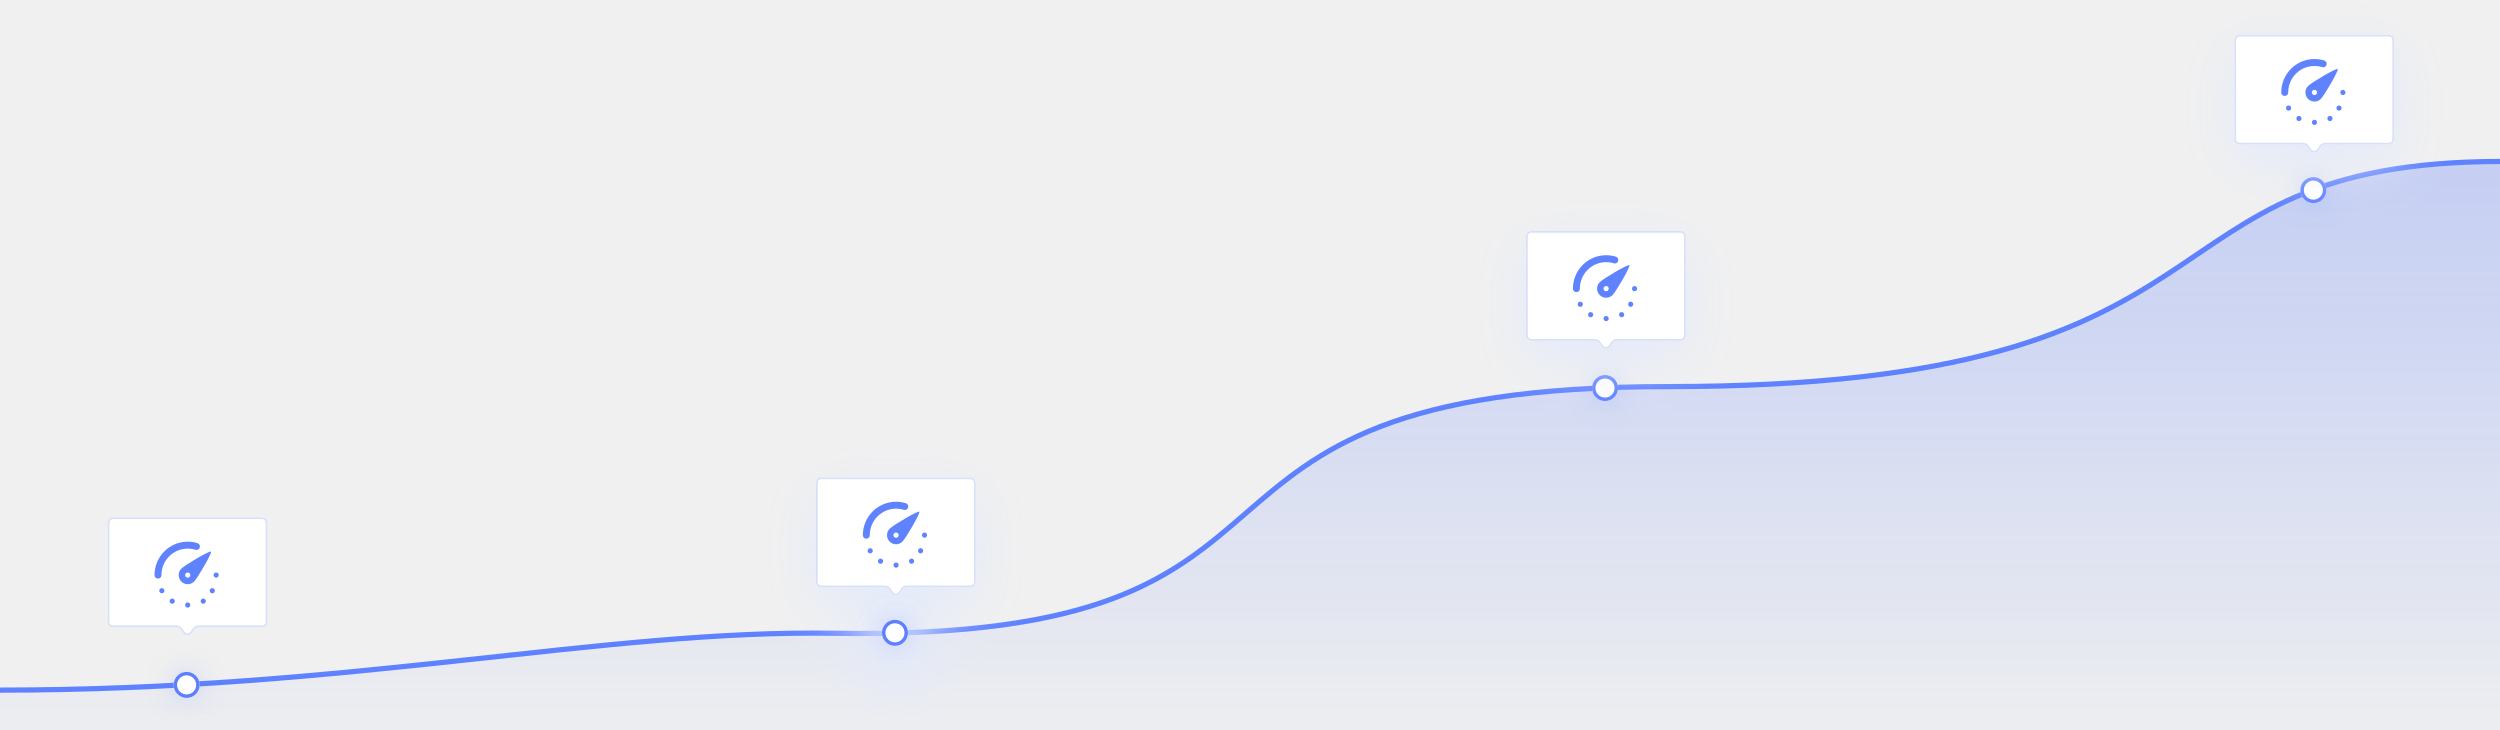
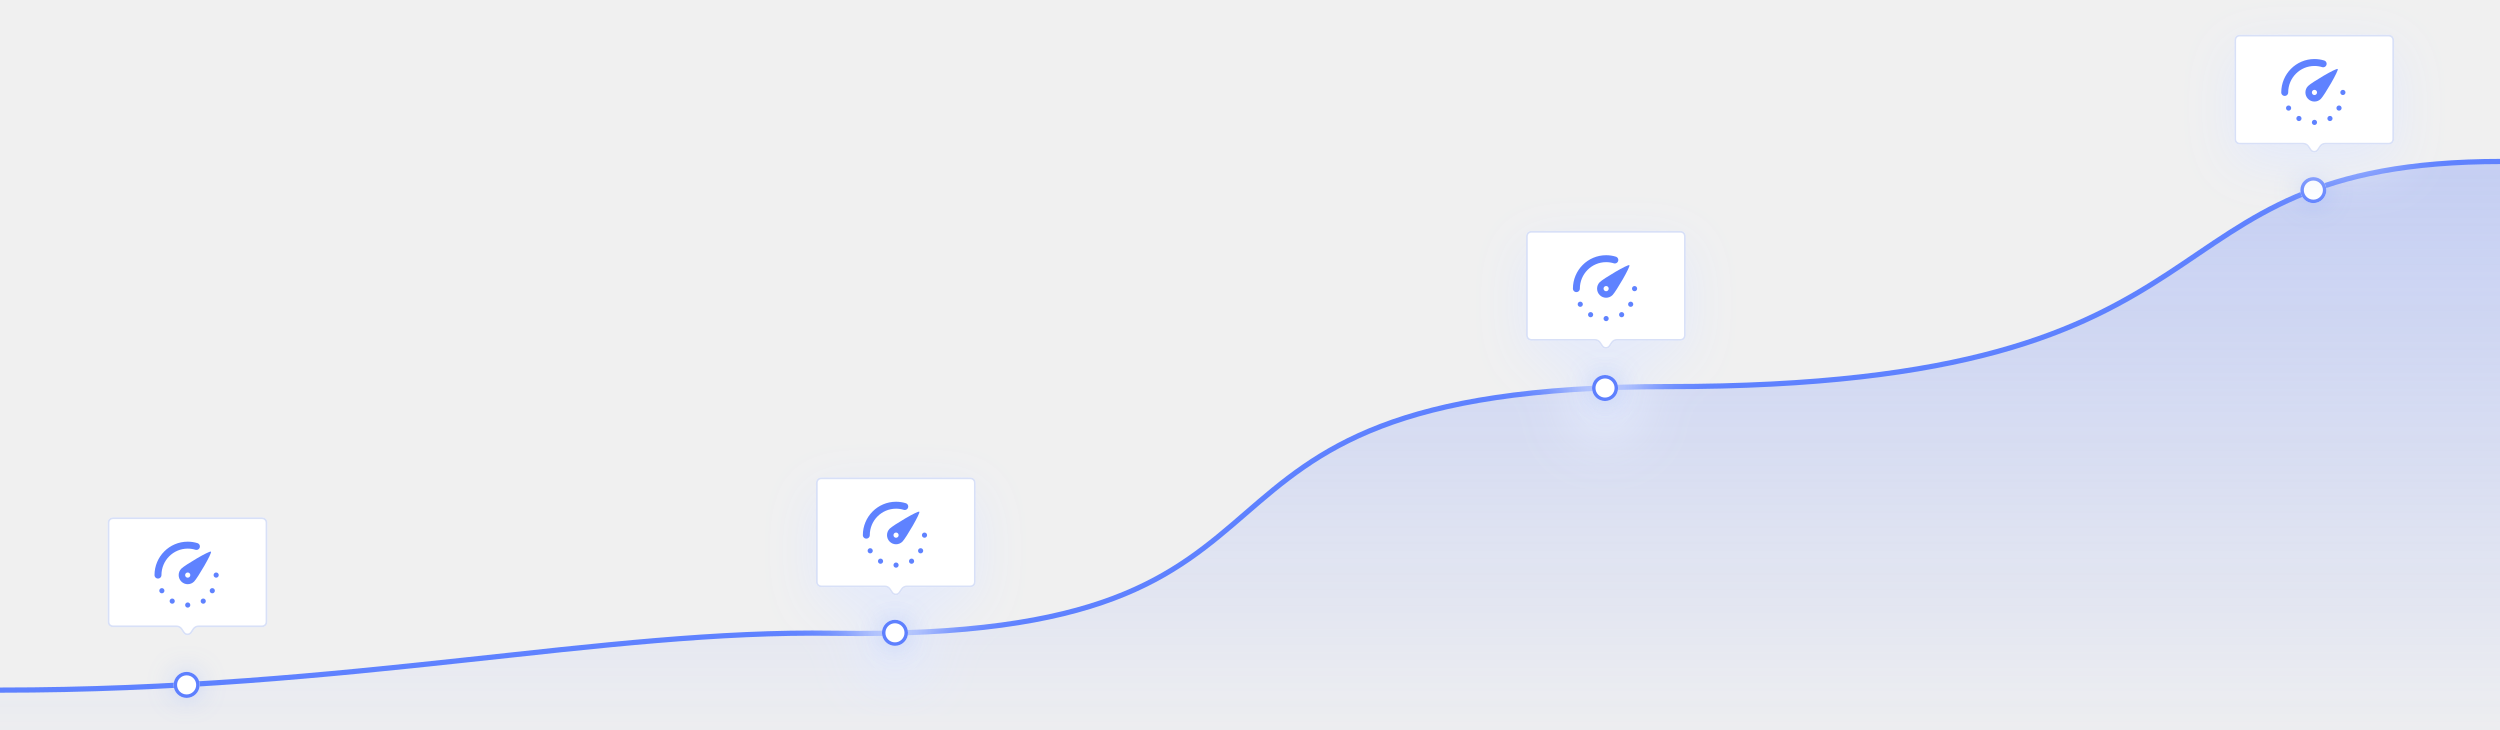
<svg xmlns="http://www.w3.org/2000/svg" width="100%" viewBox="0 0 1440 420" fill="none" preserveAspectRatio="none">
  <path class="hero-image__blue-line" d="M0 397.51C202.703 397.51 347.472 362.633 480.333 364.758C789.74 369.705 643.639 222.682 960.667 222.682C1305.86 222.682 1223.24 93 1441 93" stroke="#5F82FF" stroke-width="3" />
  <path class="hero-image__blue-line-shadow" d="M480.333 364.758C347.472 362.633 202.703 397.51 0 397.51V440H1441V93C1223.24 93 1305.86 222.682 960.667 222.682C643.639 222.682 789.74 369.705 480.333 364.758Z" fill="url(#paint0_linear_9_326)" fill-opacity="0.4" />
-   <g class="hero-image__circle-3" filter="url(#filter0_d_9_326)">
-     <circle cx="924.5" cy="223.5" r="7.5" fill="white" />
-     <circle cx="924.5" cy="223.5" r="6.5" stroke="#5E80FE" stroke-width="2" />
-   </g>
  <g class="hero-image__circle-4" filter="url(#filter1_d_9_326)">
    <circle cx="1332.5" cy="109.5" r="7.5" fill="white" />
    <circle cx="1332.5" cy="109.5" r="6.5" stroke="#5E80FE" stroke-width="2" />
  </g>
  <g class="hero-image__group-1">
    <g class="hero-image__circle-1" filter="url(#filter2_d_9_326)">
      <circle cx="107.5" cy="394.5" r="7.5" fill="white" />
      <circle cx="107.5" cy="394.5" r="6.5" stroke="#5E80FE" stroke-width="2" />
    </g>
    <mask id="path-7-inside-1_9_326" fill="white">
      <path fill-rule="evenodd" clip-rule="evenodd" d="M154 301C154 299.343 152.657 298 151 298H65C63.343 298 62 299.343 62 301V358.26C62 359.917 63.343 361.26 65 361.26H101.669C102.665 361.26 103.596 361.754 104.154 362.579L105.515 364.591C106.705 366.35 109.295 366.35 110.485 364.591L111.846 362.579C112.404 361.754 113.335 361.26 114.331 361.26H151C152.657 361.26 154 359.917 154 358.26V301Z" />
    </mask>
    <path fill-rule="evenodd" clip-rule="evenodd" d="M154 301C154 299.343 152.657 298 151 298H65C63.343 298 62 299.343 62 301V358.26C62 359.917 63.343 361.26 65 361.26H101.669C102.665 361.26 103.596 361.754 104.154 362.579L105.515 364.591C106.705 366.35 109.295 366.35 110.485 364.591L111.846 362.579C112.404 361.754 113.335 361.26 114.331 361.26H151C152.657 361.26 154 359.917 154 358.26V301Z" fill="white" />
    <path d="M111.846 362.579L111.017 362.019L111.846 362.579ZM105.515 364.591L106.343 364.031L105.515 364.591ZM110.485 364.591L109.657 364.031L110.485 364.591ZM104.154 362.579L104.983 362.019L104.154 362.579ZM65 299H151V297H65V299ZM63 358.26V301H61V358.26H63ZM101.669 360.26H65V362.26H101.669V360.26ZM106.343 364.031L104.983 362.019L103.326 363.14L104.687 365.151L106.343 364.031ZM111.017 362.019L109.657 364.031L111.313 365.151L112.674 363.14L111.017 362.019ZM151 360.26H114.331V362.26H151V360.26ZM153 301V358.26H155V301H153ZM151 362.26C153.209 362.26 155 360.469 155 358.26H153C153 359.365 152.105 360.26 151 360.26V362.26ZM112.674 363.14C113.046 362.59 113.667 362.26 114.331 362.26V360.26C113.003 360.26 111.761 360.919 111.017 362.019L112.674 363.14ZM104.687 365.151C106.273 367.497 109.727 367.497 111.313 365.151L109.657 364.031C108.863 365.204 107.136 365.204 106.343 364.031L104.687 365.151ZM101.669 362.26C102.333 362.26 102.954 362.59 103.326 363.14L104.983 362.019C104.239 360.919 102.997 360.26 101.669 360.26V362.26ZM61 358.26C61 360.469 62.791 362.26 65 362.26V360.26C63.895 360.26 63 359.365 63 358.26H61ZM151 299C152.105 299 153 299.895 153 301H155C155 298.791 153.209 297 151 297V299ZM65 297C62.791 297 61 298.791 61 301H63C63 299.895 63.895 299 65 299V297Z" fill="#D8E0F7" mask="url(#path-7-inside-1_9_326)" />
    <path d="M91 331.25C91 321.723 98.668 314 108.128 314C109.871 314 111.554 314.262 113.139 314.75" stroke="#5F82FF" stroke-width="4" stroke-linecap="round" stroke-linejoin="round" />
    <path fill-rule="evenodd" clip-rule="evenodd" d="M104.442 334.962C106.477 337.013 109.778 337.013 111.814 334.962C113.849 332.912 122.276 318.5 121.532 317.75C120.787 317 106.477 325.487 104.442 327.538C102.406 329.588 102.406 332.912 104.442 334.962ZM108.128 332.75C108.95 332.75 109.617 332.078 109.617 331.25C109.617 330.422 108.95 329.75 108.128 329.75C107.305 329.75 106.638 330.422 106.638 331.25C106.638 332.078 107.305 332.75 108.128 332.75Z" fill="#5F82FF" />
    <ellipse cx="93.234" cy="340.25" rx="1.489" ry="1.5" fill="#5F82FF" />
    <ellipse cx="99.192" cy="346.25" rx="1.489" ry="1.5" fill="#5F82FF" />
    <ellipse cx="108.128" cy="348.5" rx="1.489" ry="1.5" fill="#5F82FF" />
    <ellipse cx="117.064" cy="346.25" rx="1.489" ry="1.5" fill="#5F82FF" />
    <ellipse cx="122.277" cy="340.25" rx="1.489" ry="1.5" fill="#5F82FF" />
    <ellipse cx="124.511" cy="331.25" rx="1.489" ry="1.5" fill="#5F82FF" />
  </g>
-   <g filter="url(#filter3_d_9_326)">
+   <g class="hero-image__group-2" filter="url(#filter3_d_9_326)">
    <g class="hero-images__circle-2" filter="url(#filter4_d_9_326)">
      <circle cx="515.5" cy="364.5" r="7.5" fill="white" />
      <circle cx="515.5" cy="364.5" r="6.5" stroke="#5E80FE" stroke-width="2" />
    </g>
    <mask id="path-13-inside-2_9_326" fill="white">
      <path fill-rule="evenodd" clip-rule="evenodd" d="M562 278C562 276.343 560.657 275 559 275H473C471.343 275 470 276.343 470 278V335.26C470 336.917 471.343 338.26 473 338.26H509.669C510.665 338.26 511.596 338.754 512.154 339.579L513.515 341.591C514.705 343.35 517.295 343.35 518.485 341.591L519.846 339.579C520.404 338.754 521.335 338.26 522.331 338.26H559C560.657 338.26 562 336.917 562 335.26V278Z" />
    </mask>
    <path fill-rule="evenodd" clip-rule="evenodd" d="M562 278C562 276.343 560.657 275 559 275H473C471.343 275 470 276.343 470 278V335.26C470 336.917 471.343 338.26 473 338.26H509.669C510.665 338.26 511.596 338.754 512.154 339.579L513.515 341.591C514.705 343.35 517.295 343.35 518.485 341.591L519.846 339.579C520.404 338.754 521.335 338.26 522.331 338.26H559C560.657 338.26 562 336.917 562 335.26V278Z" fill="white" />
    <path d="M519.846 339.579L519.017 339.019L519.846 339.579ZM513.515 341.591L514.343 341.031L513.515 341.591ZM518.485 341.591L517.657 341.031L518.485 341.591ZM512.154 339.579L512.983 339.019L512.154 339.579ZM473 276H559V274H473V276ZM471 335.26V278H469V335.26H471ZM509.669 337.26H473V339.26H509.669V337.26ZM514.343 341.031L512.983 339.019L511.326 340.14L512.687 342.151L514.343 341.031ZM519.017 339.019L517.657 341.031L519.313 342.151L520.674 340.14L519.017 339.019ZM559 337.26H522.331V339.26H559V337.26ZM561 278V335.26H563V278H561ZM559 339.26C561.209 339.26 563 337.469 563 335.26H561C561 336.365 560.105 337.26 559 337.26V339.26ZM520.674 340.14C521.046 339.59 521.667 339.26 522.331 339.26V337.26C521.003 337.26 519.761 337.919 519.017 339.019L520.674 340.14ZM512.687 342.151C514.273 344.497 517.727 344.497 519.313 342.151L517.657 341.031C516.863 342.204 515.136 342.204 514.343 341.031L512.687 342.151ZM509.669 339.26C510.333 339.26 510.954 339.59 511.326 340.14L512.983 339.019C512.239 337.919 510.997 337.26 509.669 337.26V339.26ZM469 335.26C469 337.469 470.791 339.26 473 339.26V337.26C471.895 337.26 471 336.365 471 335.26H469ZM559 276C560.105 276 561 276.895 561 278H563C563 275.791 561.209 274 559 274V276ZM473 274C470.791 274 469 275.791 469 278H471C471 276.895 471.895 276 473 276V274Z" fill="#D8E0F7" mask="url(#path-13-inside-2_9_326)" />
    <path d="M499 308.25C499 298.723 506.668 291 516.128 291C517.871 291 519.554 291.262 521.139 291.75" stroke="#5F82FF" stroke-width="4" stroke-linecap="round" stroke-linejoin="round" />
    <path fill-rule="evenodd" clip-rule="evenodd" d="M512.442 311.962C514.477 314.013 517.778 314.013 519.814 311.962C521.849 309.912 530.276 295.5 529.532 294.75C528.787 294 514.477 302.487 512.442 304.538C510.406 306.588 510.406 309.912 512.442 311.962ZM516.128 309.75C516.95 309.75 517.617 309.078 517.617 308.25C517.617 307.422 516.95 306.75 516.128 306.75C515.305 306.75 514.638 307.422 514.638 308.25C514.638 309.078 515.305 309.75 516.128 309.75Z" fill="#5F82FF" />
    <ellipse cx="501.234" cy="317.25" rx="1.489" ry="1.5" fill="#5F82FF" />
    <ellipse cx="507.191" cy="323.25" rx="1.489" ry="1.5" fill="#5F82FF" />
    <ellipse cx="516.128" cy="325.5" rx="1.489" ry="1.5" fill="#5F82FF" />
    <ellipse cx="525.064" cy="323.25" rx="1.489" ry="1.5" fill="#5F82FF" />
    <ellipse cx="530.277" cy="317.25" rx="1.489" ry="1.5" fill="#5F82FF" />
    <ellipse cx="532.511" cy="308.25" rx="1.489" ry="1.5" fill="#5F82FF" />
+   </g>
+   <g class="hero-image__group-3" filter="url(#filter3_d_9_326)">
+     <g class="hero-image__circle-3" filter="url(#filter0_d_9_326)">
+       <circle cx="924.5" cy="223.5" r="7.5" fill="white" />
+       <circle cx="924.5" cy="223.5" r="6.5" stroke="#5E80FE" stroke-width="2" />
+     </g>
    <mask id="path-31-inside-3_9_326" fill="white">
      <path fill-rule="evenodd" clip-rule="evenodd" d="M971 136C971 134.343 969.657 133 968 133H882C880.343 133 879 134.343 879 136V193.26C879 194.917 880.343 196.26 882 196.26H918.669C919.665 196.26 920.596 196.754 921.154 197.579L922.515 199.591C923.705 201.35 926.295 201.35 927.485 199.591L928.846 197.579C929.404 196.754 930.335 196.26 931.331 196.26H968C969.657 196.26 971 194.917 971 193.26V136Z" />
    </mask>
    <path fill-rule="evenodd" clip-rule="evenodd" d="M971 136C971 134.343 969.657 133 968 133H882C880.343 133 879 134.343 879 136V193.26C879 194.917 880.343 196.26 882 196.26H918.669C919.665 196.26 920.596 196.754 921.154 197.579L922.515 199.591C923.705 201.35 926.295 201.35 927.485 199.591L928.846 197.579C929.404 196.754 930.335 196.26 931.331 196.26H968C969.657 196.26 971 194.917 971 193.26V136Z" fill="white" />
    <path d="M921.154 197.579L920.326 198.14L921.154 197.579ZM882 134H968V132H882V134ZM880 193.26V136H878V193.26H880ZM918.669 195.26H882V197.26H918.669V195.26ZM923.343 199.031L921.983 197.019L920.326 198.14L921.687 200.151L923.343 199.031ZM928.017 197.019L926.657 199.031L928.313 200.151L929.674 198.14L928.017 197.019ZM968 195.26H931.331V197.26H968V195.26ZM970 136V193.26H972V136H970ZM968 197.26C970.209 197.26 972 195.469 972 193.26H970C970 194.365 969.105 195.26 968 195.26V197.26ZM929.674 198.14C930.046 197.59 930.667 197.26 931.331 197.26V195.26C930.003 195.26 928.761 195.919 928.017 197.019L929.674 198.14ZM921.687 200.151C923.273 202.497 926.727 202.497 928.313 200.151L926.657 199.031C925.863 200.204 924.136 200.204 923.343 199.031L921.687 200.151ZM918.669 197.26C919.333 197.26 919.954 197.59 920.326 198.14L921.983 197.019C921.239 195.919 919.997 195.26 918.669 195.26V197.26ZM878 193.26C878 195.469 879.791 197.26 882 197.26V195.26C880.895 195.26 880 194.365 880 193.26H878ZM968 134C969.105 134 970 134.895 970 136H972C972 133.791 970.209 132 968 132V134ZM882 132C879.791 132 878 133.791 878 136H880C880 134.895 880.895 134 882 134V132Z" fill="#D8E0F7" mask="url(#path-31-inside-3_9_326)" />
    <path d="M908 166.25C908 156.723 915.668 149 925.128 149C926.871 149 928.554 149.262 930.139 149.75" stroke="#5F82FF" stroke-width="4" stroke-linecap="round" stroke-linejoin="round" />
    <path fill-rule="evenodd" clip-rule="evenodd" d="M921.442 169.962C923.477 172.013 926.778 172.013 928.814 169.962C930.849 167.912 939.276 153.5 938.532 152.75C937.787 152 923.477 160.487 921.442 162.538C919.406 164.588 919.406 167.912 921.442 169.962ZM925.128 167.75C925.95 167.75 926.617 167.078 926.617 166.25C926.617 165.422 925.95 164.75 925.128 164.75C924.305 164.75 923.638 165.422 923.638 166.25C923.638 167.078 924.305 167.75 925.128 167.75Z" fill="#5F82FF" />
    <ellipse cx="910.234" cy="175.25" rx="1.489" ry="1.5" fill="#5F82FF" />
    <ellipse cx="916.192" cy="181.25" rx="1.489" ry="1.5" fill="#5F82FF" />
    <ellipse cx="925.128" cy="183.5" rx="1.489" ry="1.5" fill="#5F82FF" />
    <ellipse cx="934.064" cy="181.25" rx="1.489" ry="1.5" fill="#5F82FF" />
    <ellipse cx="939.277" cy="175.25" rx="1.489" ry="1.5" fill="#5F82FF" />
    <ellipse cx="941.511" cy="166.25" rx="1.489" ry="1.5" fill="#5F82FF" />
+   </g>
+   <g filter="url(#filter3_d_9_326)">
    <mask id="path-41-inside-4_9_326" fill="white">
      <path fill-rule="evenodd" clip-rule="evenodd" d="M1379 23C1379 21.343 1377.66 20 1376 20H1290C1288.34 20 1287 21.343 1287 23V80.26C1287 81.917 1288.34 83.26 1290 83.26H1326.67C1327.67 83.26 1328.6 83.754 1329.15 84.579L1330.51 86.591C1331.7 88.35 1334.3 88.35 1335.48 86.591L1336.85 84.579C1337.4 83.754 1338.33 83.26 1339.33 83.26H1376C1377.66 83.26 1379 81.917 1379 80.26V23Z" />
    </mask>
    <path fill-rule="evenodd" clip-rule="evenodd" d="M1379 23C1379 21.343 1377.66 20 1376 20H1290C1288.34 20 1287 21.343 1287 23V80.26C1287 81.917 1288.34 83.26 1290 83.26H1326.67C1327.67 83.26 1328.6 83.754 1329.15 84.579L1330.51 86.591C1331.7 88.35 1334.3 88.35 1335.48 86.591L1336.85 84.579C1337.4 83.754 1338.33 83.26 1339.33 83.26H1376C1377.66 83.26 1379 81.917 1379 80.26V23Z" fill="white" />
    <path d="M1336.85 84.579L1336.02 84.019L1336.85 84.579ZM1330.51 86.591L1331.34 86.031L1330.51 86.591ZM1335.48 86.591L1336.31 87.151L1335.48 86.591ZM1290 21H1376V19H1290V21ZM1288 80.26V23H1286V80.26H1288ZM1326.67 82.26H1290V84.26H1326.67V82.26ZM1331.34 86.031L1329.98 84.019L1328.33 85.14L1329.69 87.151L1331.34 86.031ZM1336.02 84.019L1334.66 86.031L1336.31 87.151L1337.67 85.14L1336.02 84.019ZM1376 82.26H1339.33V84.26H1376V82.26ZM1378 23V80.26H1380V23H1378ZM1376 84.26C1378.21 84.26 1380 82.469 1380 80.26H1378C1378 81.365 1377.1 82.26 1376 82.26V84.26ZM1337.67 85.14C1338.05 84.59 1338.67 84.26 1339.33 84.26V82.26C1338 82.26 1336.76 82.919 1336.02 84.019L1337.67 85.14ZM1329.69 87.151C1331.27 89.497 1334.73 89.497 1336.31 87.151L1334.66 86.031C1333.86 87.204 1332.14 87.204 1331.34 86.031L1329.69 87.151ZM1326.67 84.26C1327.33 84.26 1327.95 84.59 1328.33 85.14L1329.98 84.019C1329.24 82.919 1328 82.26 1326.67 82.26V84.26ZM1286 80.26C1286 82.469 1287.79 84.26 1290 84.26V82.26C1288.9 82.26 1288 81.365 1288 80.26H1286ZM1376 21C1377.1 21 1378 21.895 1378 23H1380C1380 20.791 1378.21 19 1376 19V21ZM1290 19C1287.79 19 1286 20.791 1286 23H1288C1288 21.895 1288.9 21 1290 21V19Z" fill="#D8E0F7" mask="url(#path-41-inside-4_9_326)" />
    <path d="M1316 53.25C1316 43.723 1323.67 36 1333.13 36C1334.87 36 1336.55 36.262 1338.14 36.75" stroke="#5F82FF" stroke-width="4" stroke-linecap="round" stroke-linejoin="round" />
    <path fill-rule="evenodd" clip-rule="evenodd" d="M1329.44 56.962C1331.48 59.013 1334.78 59.013 1336.81 56.962C1338.85 54.912 1347.28 40.5 1346.53 39.75C1345.79 39 1331.48 47.487 1329.44 49.538C1327.41 51.588 1327.41 54.912 1329.44 56.962ZM1333.13 54.75C1333.95 54.75 1334.62 54.078 1334.62 53.25C1334.62 52.422 1333.95 51.75 1333.13 51.75C1332.3 51.75 1331.64 52.422 1331.64 53.25C1331.64 54.078 1332.3 54.75 1333.13 54.75Z" fill="#5F82FF" />
    <ellipse cx="1318.23" cy="62.25" rx="1.489" ry="1.5" fill="#5F82FF" />
    <ellipse cx="1324.19" cy="68.25" rx="1.489" ry="1.5" fill="#5F82FF" />
    <ellipse cx="1333.13" cy="70.5" rx="1.489" ry="1.5" fill="#5F82FF" />
    <ellipse cx="1342.06" cy="68.25" rx="1.489" ry="1.5" fill="#5F82FF" />
    <ellipse cx="1347.28" cy="62.25" rx="1.489" ry="1.5" fill="#5F82FF" />
    <ellipse cx="1349.51" cy="53.25" rx="1.489" ry="1.5" fill="#5F82FF" />
  </g>
  <defs>
    <filter id="filter0_d_9_326" x="902" y="201" width="45" height="45" filterUnits="userSpaceOnUse" color-interpolation-filters="sRGB">
      <feFlood flood-opacity="0" result="BackgroundImageFix" />
      <feColorMatrix in="SourceAlpha" type="matrix" values="0 0 0 0 0 0 0 0 0 0 0 0 0 0 0 0 0 0 127 0" result="hardAlpha" />
      <feOffset />
      <feGaussianBlur stdDeviation="7.5" />
      <feColorMatrix type="matrix" values="0 0 0 0 0.323 0 0 0 0 0.513 0 0 0 0 1 0 0 0 0.25 0" />
      <feBlend mode="normal" in2="BackgroundImageFix" result="effect1_dropShadow_9_326" />
      <feBlend mode="normal" in="SourceGraphic" in2="effect1_dropShadow_9_326" result="shape" />
    </filter>
    <filter id="filter1_d_9_326" x="1310" y="87" width="45" height="45" filterUnits="userSpaceOnUse" color-interpolation-filters="sRGB">
      <feFlood flood-opacity="0" result="BackgroundImageFix" />
      <feColorMatrix in="SourceAlpha" type="matrix" values="0 0 0 0 0 0 0 0 0 0 0 0 0 0 0 0 0 0 127 0" result="hardAlpha" />
      <feOffset />
      <feGaussianBlur stdDeviation="7.5" />
      <feColorMatrix type="matrix" values="0 0 0 0 0.323 0 0 0 0 0.513 0 0 0 0 1 0 0 0 0.25 0" />
      <feBlend mode="normal" in2="BackgroundImageFix" result="effect1_dropShadow_9_326" />
      <feBlend mode="normal" in="SourceGraphic" in2="effect1_dropShadow_9_326" result="shape" />
    </filter>
    <filter id="filter2_d_9_326" x="85" y="372" width="45" height="45" filterUnits="userSpaceOnUse" color-interpolation-filters="sRGB">
      <feFlood flood-opacity="0" result="BackgroundImageFix" />
      <feColorMatrix in="SourceAlpha" type="matrix" values="0 0 0 0 0 0 0 0 0 0 0 0 0 0 0 0 0 0 127 0" result="hardAlpha" />
      <feOffset />
      <feGaussianBlur stdDeviation="7.5" />
      <feColorMatrix type="matrix" values="0 0 0 0 0.323 0 0 0 0 0.513 0 0 0 0 1 0 0 0 0.25 0" />
      <feBlend mode="normal" in2="BackgroundImageFix" result="effect1_dropShadow_9_326" />
      <feBlend mode="normal" in="SourceGraphic" in2="effect1_dropShadow_9_326" result="shape" />
    </filter>
    <filter id="filter3_d_9_326" x="59" y="0" width="1350" height="412" filterUnits="userSpaceOnUse" color-interpolation-filters="sRGB">
      <feFlood flood-opacity="0" result="BackgroundImageFix" />
      <feColorMatrix in="SourceAlpha" type="matrix" values="0 0 0 0 0 0 0 0 0 0 0 0 0 0 0 0 0 0 127 0" result="hardAlpha" />
      <feOffset dy="10" />
      <feGaussianBlur stdDeviation="15" />
      <feColorMatrix type="matrix" values="0 0 0 0 0.894 0 0 0 0 0.918 0 0 0 0 0.985 0 0 0 1 0" />
      <feBlend mode="normal" in2="BackgroundImageFix" result="effect1_dropShadow_9_326" />
      <feBlend mode="normal" in="SourceGraphic" in2="effect1_dropShadow_9_326" result="shape" />
    </filter>
    <filter id="filter4_d_9_326" x="493" y="342" width="45" height="45" filterUnits="userSpaceOnUse" color-interpolation-filters="sRGB">
      <feFlood flood-opacity="0" result="BackgroundImageFix" />
      <feColorMatrix in="SourceAlpha" type="matrix" values="0 0 0 0 0 0 0 0 0 0 0 0 0 0 0 0 0 0 127 0" result="hardAlpha" />
      <feOffset />
      <feGaussianBlur stdDeviation="7.5" />
      <feColorMatrix type="matrix" values="0 0 0 0 0.323 0 0 0 0 0.513 0 0 0 0 1 0 0 0 0.25 0" />
      <feBlend mode="normal" in2="BackgroundImageFix" result="effect1_dropShadow_9_326" />
      <feBlend mode="normal" in="SourceGraphic" in2="effect1_dropShadow_9_326" result="shape" />
    </filter>
    <linearGradient id="paint0_linear_9_326" x1="278.466" y1="440.443" x2="278.466" y2="-14.995" gradientUnits="userSpaceOnUse">
      <stop stop-color="#4B71FF" stop-opacity="0" />
      <stop offset="1" stop-color="#6B89F8" />
    </linearGradient>
  </defs>
</svg>
